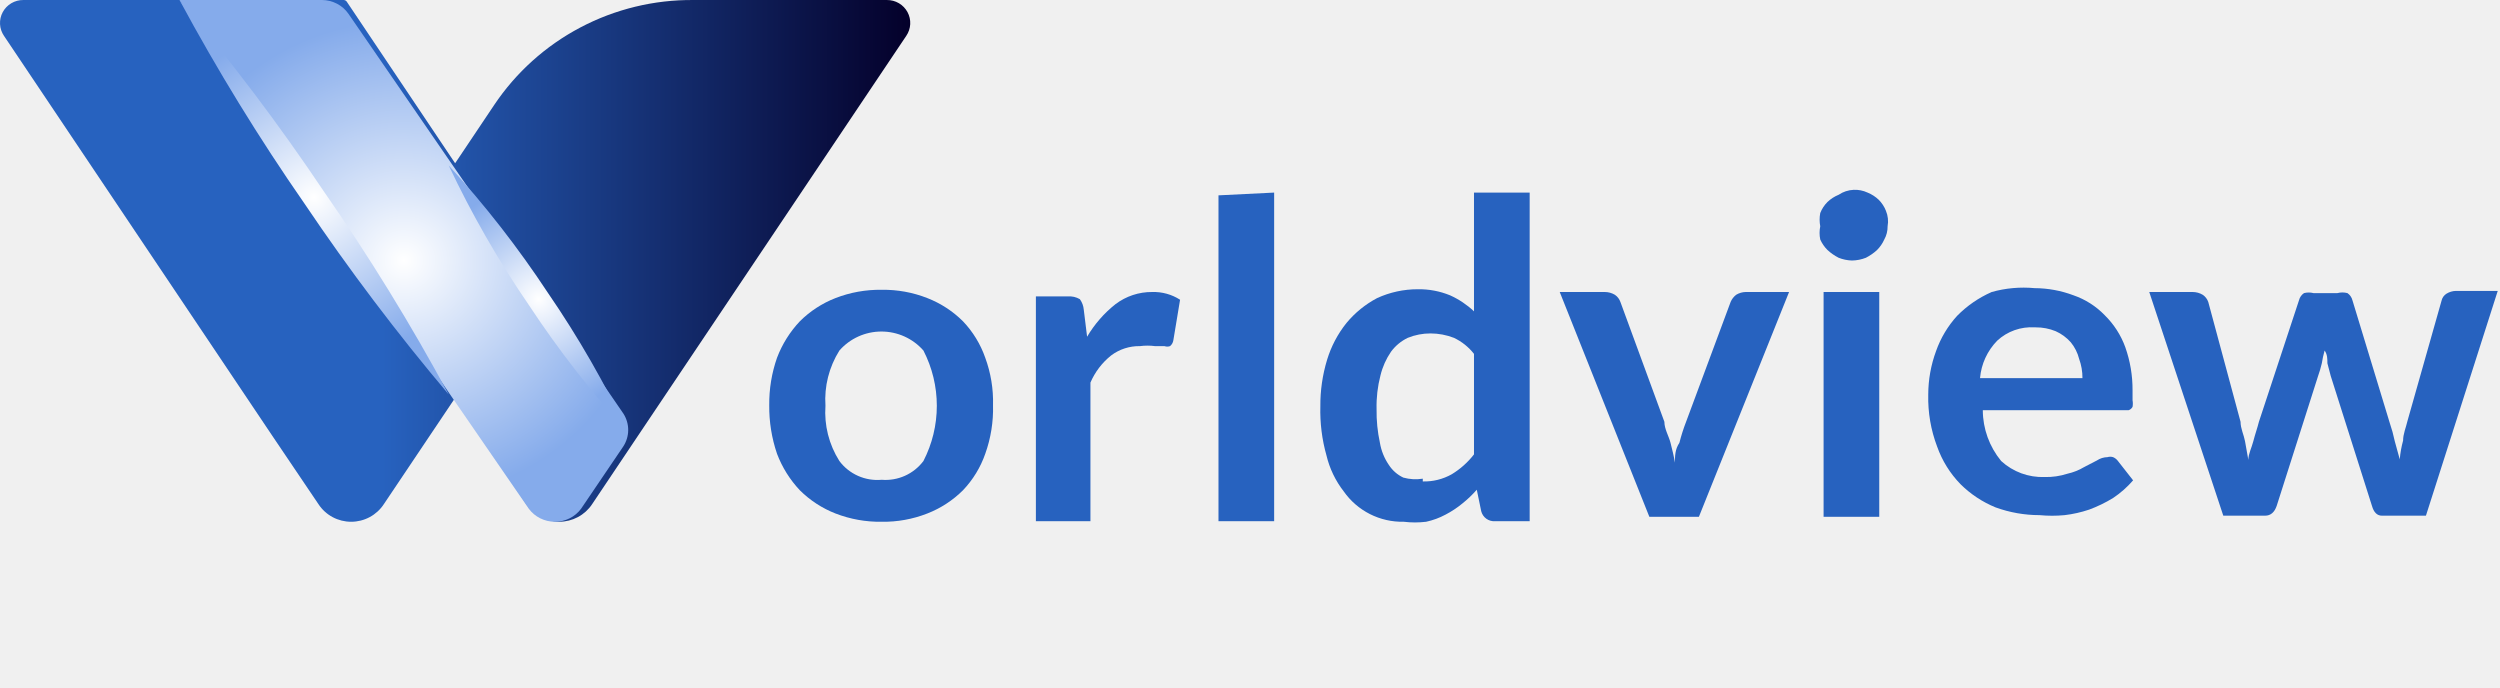
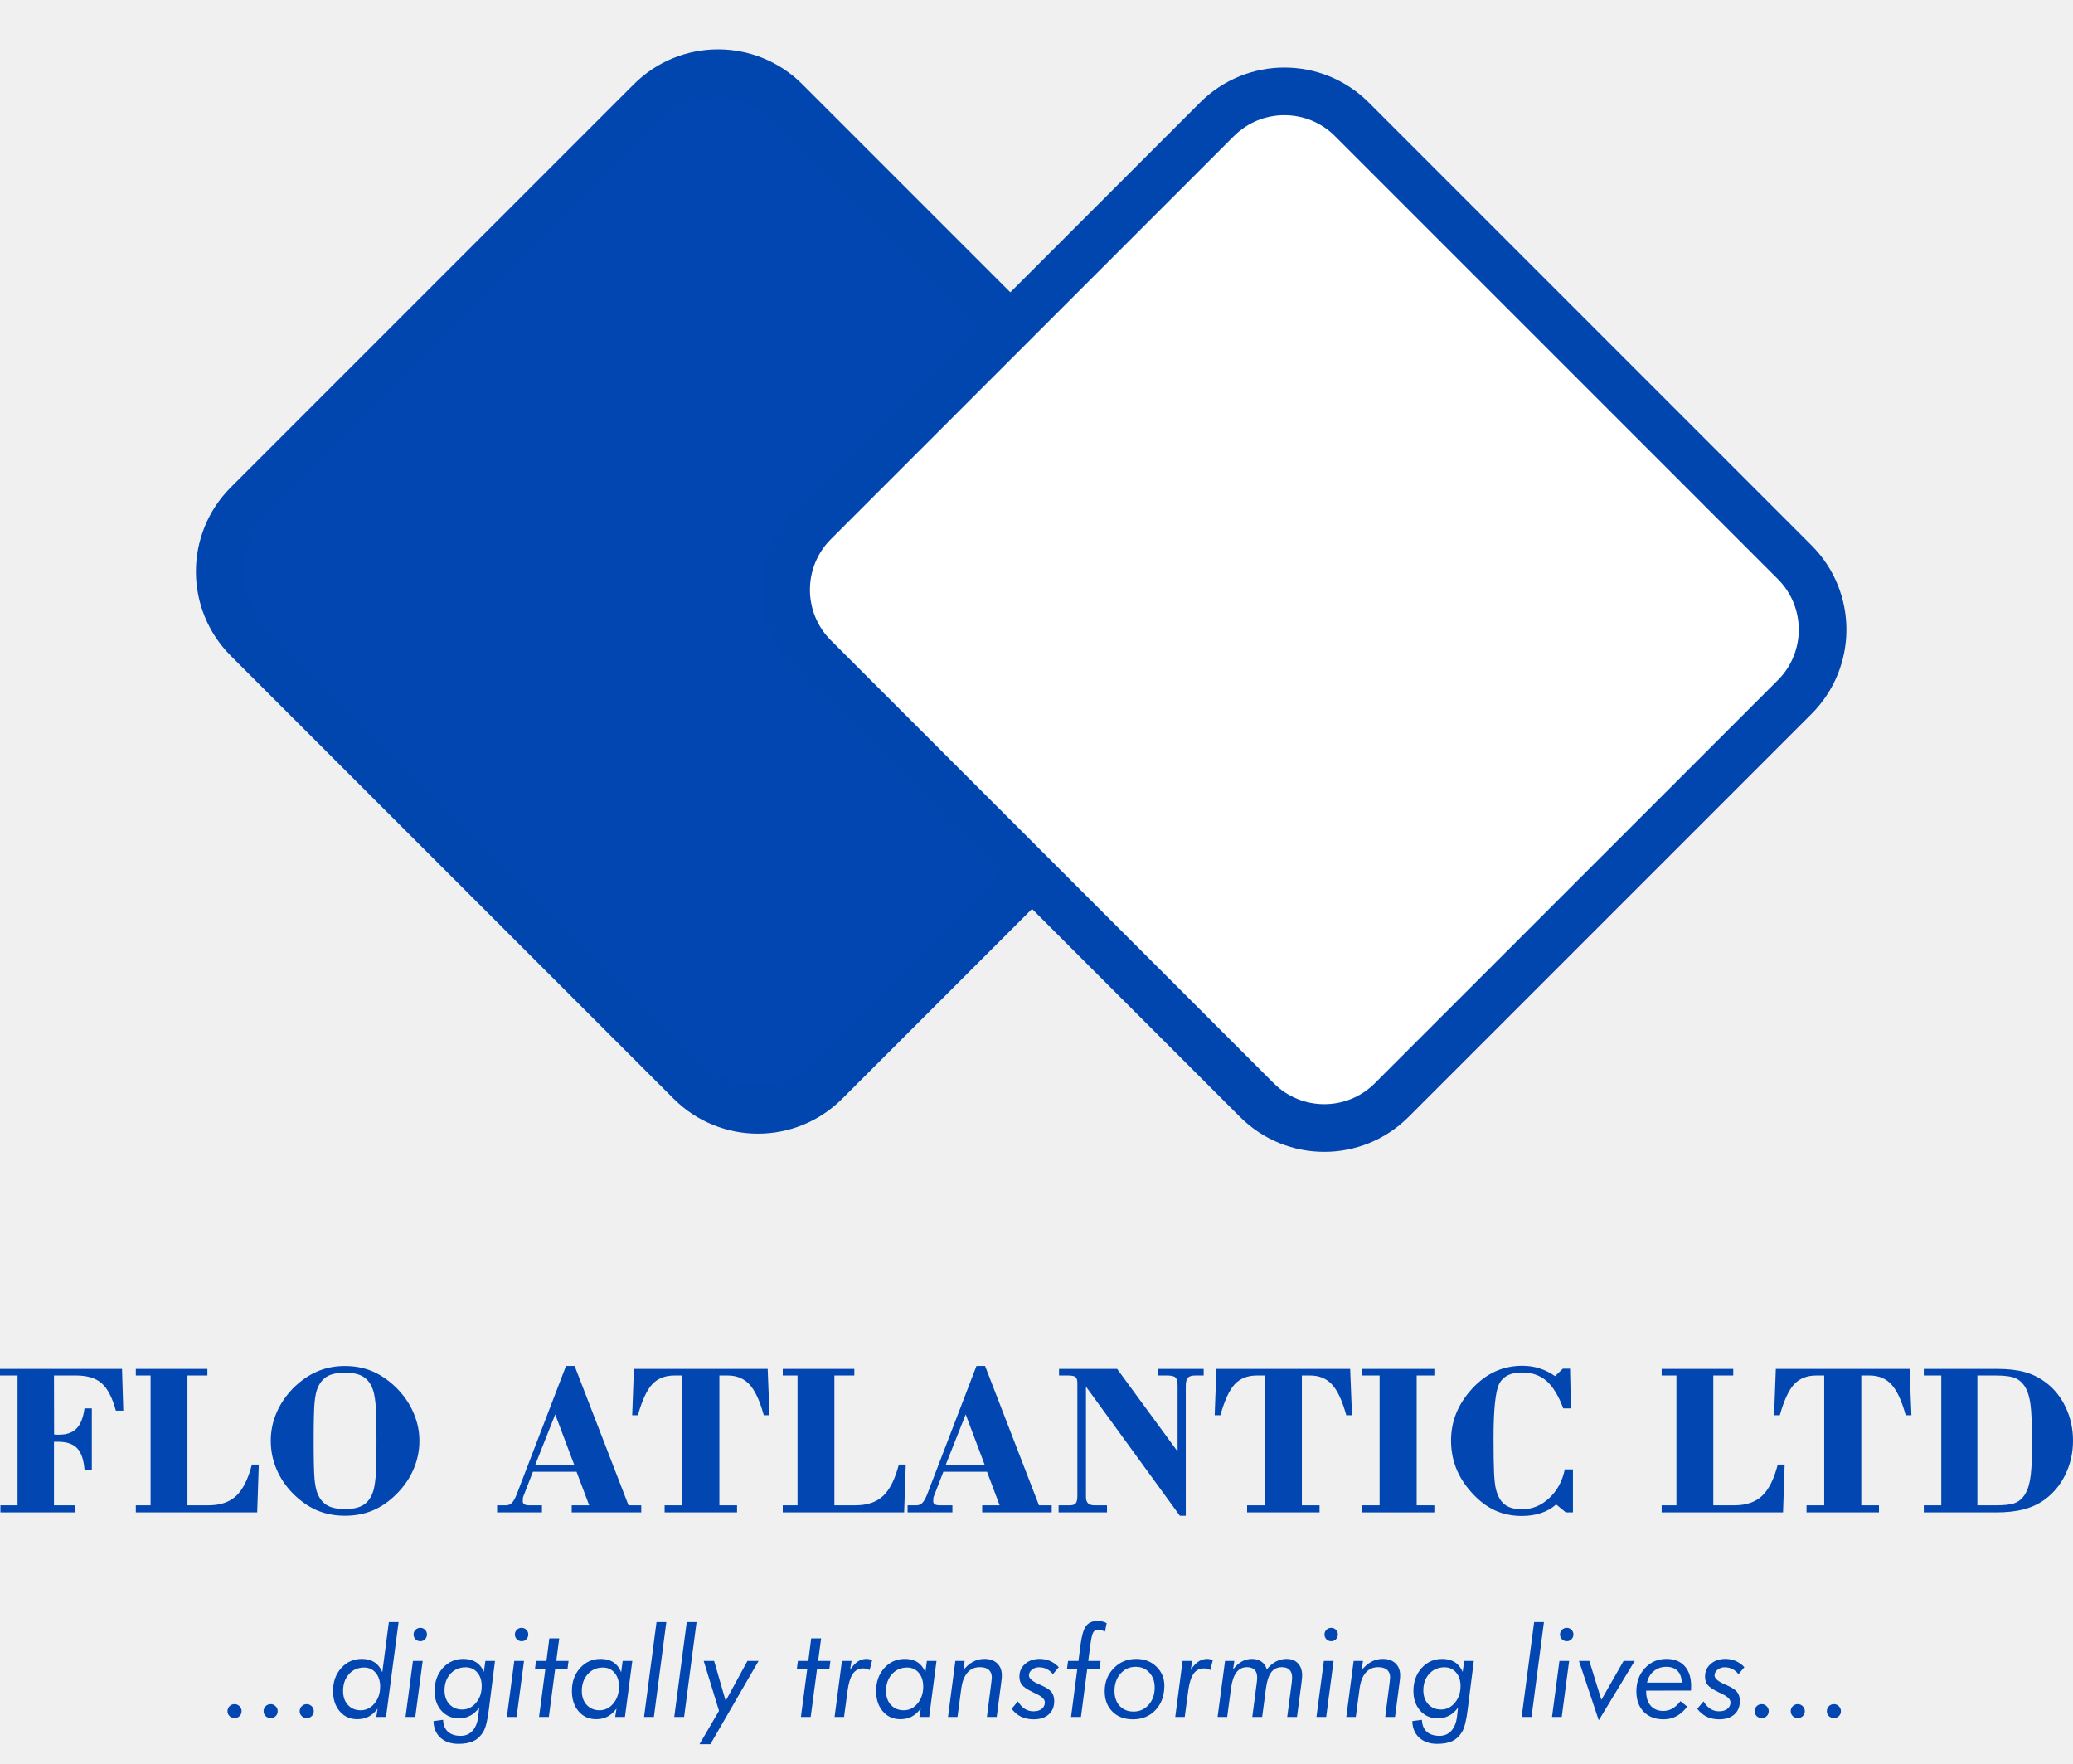
- <svg xmlns="http://www.w3.org/2000/svg" width="211" height="58" viewBox="0 0 211 58" fill="none">
-   <g clip-path="url(#clip0_642_1692)">
-     <path d="M74.415 24.458C75.733 24.439 77.042 24.676 78.267 25.158C79.395 25.598 80.419 26.264 81.274 27.116C82.114 27.997 82.755 29.046 83.154 30.192C83.626 31.475 83.849 32.836 83.811 34.201C83.849 35.597 83.626 36.988 83.154 38.303C82.755 39.45 82.114 40.498 81.274 41.38C80.419 42.231 79.395 42.898 78.267 43.338C77.042 43.819 75.733 44.057 74.415 44.037C73.081 44.057 71.757 43.819 70.515 43.338C69.387 42.898 68.364 42.231 67.508 41.38C66.669 40.489 66.015 39.444 65.582 38.303C65.132 36.982 64.909 35.595 64.924 34.201C64.909 32.837 65.131 31.481 65.582 30.192C66.015 29.051 66.669 28.006 67.508 27.116C68.364 26.264 69.387 25.598 70.515 25.158C71.757 24.676 73.081 24.439 74.415 24.458ZM74.415 40.494C75.089 40.548 75.766 40.431 76.383 40.153C76.999 39.876 77.534 39.448 77.938 38.909C78.681 37.466 79.068 35.868 79.068 34.248C79.068 32.627 78.681 31.03 77.938 29.586C77.497 29.082 76.952 28.678 76.34 28.401C75.728 28.125 75.064 27.981 74.391 27.981C73.719 27.981 73.054 28.125 72.442 28.401C71.83 28.678 71.285 29.082 70.844 29.586C69.97 30.98 69.559 32.61 69.669 34.248C69.552 35.886 69.964 37.518 70.844 38.909C71.252 39.455 71.795 39.888 72.42 40.165C73.046 40.443 73.732 40.556 74.415 40.494Z" fill="#2762BF" />
-     <path d="M87.429 43.991V25.018H90.107C90.468 24.987 90.829 25.069 91.141 25.251C91.329 25.512 91.443 25.818 91.47 26.137L91.751 28.421C92.373 27.366 93.185 26.433 94.148 25.671C95.037 24.996 96.129 24.635 97.249 24.645C98.08 24.62 98.9 24.848 99.598 25.298L99.034 28.701C99.009 28.901 98.908 29.084 98.752 29.213C98.6 29.267 98.434 29.267 98.282 29.213H97.484C97.063 29.157 96.636 29.157 96.215 29.213C95.334 29.196 94.472 29.476 93.772 30.006C93.013 30.615 92.416 31.399 92.033 32.29V43.991H87.429Z" fill="#2762BF" />
-     <path d="M107.538 16.254V43.99H102.84V16.487L107.538 16.254Z" fill="#2762BF" />
-     <path d="M126.191 43.99C125.927 44.01 125.664 43.936 125.45 43.783C125.235 43.629 125.081 43.406 125.016 43.151L124.64 41.333C124.269 41.758 123.86 42.148 123.419 42.499C122.983 42.857 122.51 43.17 122.009 43.431C121.492 43.709 120.939 43.913 120.365 44.037C119.741 44.114 119.109 44.114 118.485 44.037C117.492 44.059 116.508 43.836 115.623 43.389C114.738 42.941 113.977 42.283 113.411 41.473C112.714 40.577 112.218 39.544 111.955 38.443C111.574 37.094 111.4 35.695 111.438 34.294C111.427 32.969 111.617 31.649 112.002 30.379C112.345 29.244 112.903 28.183 113.646 27.256C114.36 26.395 115.238 25.682 116.23 25.158C117.305 24.666 118.476 24.411 119.66 24.412C120.594 24.397 121.521 24.572 122.385 24.925C123.13 25.26 123.813 25.717 124.405 26.277V16.254H129.104V43.99H126.191ZM120.083 40.634C120.938 40.657 121.782 40.447 122.526 40.028C123.251 39.588 123.888 39.019 124.405 38.35V29.866C123.956 29.291 123.376 28.828 122.714 28.514C122.085 28.27 121.416 28.143 120.74 28.141C120.08 28.139 119.425 28.265 118.814 28.514C118.256 28.783 117.772 29.183 117.405 29.68C116.987 30.288 116.684 30.968 116.512 31.684C116.27 32.612 116.159 33.569 116.183 34.528C116.167 35.483 116.262 36.437 116.465 37.371C116.576 38.039 116.833 38.676 117.217 39.236C117.515 39.7 117.938 40.071 118.438 40.308C118.973 40.458 119.534 40.489 120.083 40.401V40.634Z" fill="#2762BF" />
-     <path d="M143.387 43.617H139.205L131.641 24.645H135.447C135.745 24.645 136.037 24.726 136.292 24.878C136.511 25.024 136.675 25.237 136.762 25.484L140.474 35.6C140.474 36.206 140.85 36.812 140.991 37.371C141.132 37.93 141.273 38.49 141.367 39.049C141.367 38.49 141.366 37.93 141.742 37.371C141.894 36.77 142.082 36.178 142.306 35.6L146.065 25.484C146.166 25.245 146.328 25.036 146.535 24.878C146.776 24.732 147.051 24.651 147.333 24.645H150.998L143.387 43.617Z" fill="#2762BF" />
-     <path d="M159.314 19.098C159.32 19.488 159.223 19.874 159.032 20.216C158.884 20.546 158.678 20.846 158.422 21.102C158.14 21.361 157.824 21.58 157.482 21.755C157.108 21.903 156.71 21.982 156.307 21.988C155.92 21.977 155.539 21.898 155.18 21.755C154.838 21.58 154.522 21.361 154.24 21.102C153.984 20.846 153.777 20.546 153.629 20.216C153.553 19.847 153.553 19.467 153.629 19.098C153.558 18.728 153.558 18.348 153.629 17.979C153.766 17.629 153.974 17.312 154.24 17.046C154.512 16.787 154.831 16.581 155.18 16.44C155.555 16.186 155.994 16.041 156.448 16.021C156.853 16.003 157.256 16.083 157.623 16.254C157.972 16.395 158.291 16.6 158.563 16.86C158.829 17.125 159.037 17.443 159.173 17.792C159.345 18.205 159.394 18.658 159.314 19.098ZM158.609 24.645V43.617H153.911V24.645H158.609Z" fill="#2762BF" />
-     <path d="M171.718 24.319C172.842 24.324 173.956 24.529 175.007 24.925C176.006 25.27 176.907 25.845 177.638 26.603C178.413 27.365 179.007 28.288 179.376 29.307C179.788 30.475 179.995 31.705 179.987 32.943C179.987 33.269 179.987 33.549 179.987 33.782C180.021 33.967 180.021 34.156 179.987 34.341C179.916 34.471 179.799 34.571 179.658 34.621H179.141H167.349C167.353 36.185 167.901 37.699 168.899 38.91C169.892 39.823 171.21 40.309 172.564 40.261C173.217 40.278 173.869 40.183 174.49 39.982C174.987 39.872 175.464 39.683 175.9 39.422L176.98 38.863C177.244 38.686 177.554 38.589 177.873 38.583C178.026 38.536 178.19 38.536 178.343 38.583C178.489 38.645 178.618 38.741 178.719 38.863L180.034 40.541C179.54 41.111 178.971 41.613 178.343 42.033C177.703 42.424 177.027 42.752 176.323 43.012C175.652 43.238 174.959 43.395 174.255 43.478C173.552 43.545 172.844 43.545 172.141 43.478C170.875 43.478 169.618 43.257 168.429 42.825C167.322 42.373 166.316 41.708 165.469 40.867C164.589 39.964 163.916 38.883 163.496 37.697C162.964 36.298 162.709 34.811 162.744 33.316C162.744 32.059 162.967 30.813 163.402 29.633C163.791 28.53 164.398 27.516 165.187 26.65C166.021 25.804 167.01 25.124 168.1 24.645C169.276 24.315 170.502 24.205 171.718 24.319ZM171.718 27.629C171.144 27.593 170.569 27.674 170.028 27.866C169.487 28.058 168.991 28.358 168.57 28.747C167.73 29.605 167.215 30.725 167.114 31.917H175.759C175.764 31.361 175.668 30.808 175.477 30.286C175.348 29.774 175.108 29.296 174.772 28.887C174.421 28.49 173.989 28.172 173.503 27.955C172.967 27.735 172.392 27.624 171.812 27.629H171.718Z" fill="#2762BF" />
-     <path d="M181.397 24.645H185.061C185.359 24.645 185.652 24.726 185.907 24.878C186.126 25.024 186.29 25.237 186.377 25.484L189.102 35.599C189.102 36.159 189.384 36.718 189.478 37.231L189.76 38.816C189.76 38.303 190.042 37.79 190.183 37.231C190.324 36.672 190.512 36.159 190.653 35.599L194.035 25.344C194.096 25.097 194.246 24.881 194.458 24.738C194.72 24.671 194.995 24.671 195.257 24.738H197.277C197.554 24.665 197.846 24.665 198.123 24.738C198.335 24.881 198.485 25.097 198.546 25.344L201.694 35.693C201.867 36.196 202.008 36.71 202.117 37.231L202.539 38.769C202.584 38.233 202.678 37.703 202.821 37.184C202.821 36.625 203.056 36.112 203.197 35.506L206.063 25.391C206.088 25.266 206.139 25.149 206.212 25.044C206.284 24.94 206.378 24.852 206.486 24.785C206.727 24.638 207.003 24.558 207.285 24.552H210.809L204.748 43.524H201.036C200.629 43.524 200.347 43.244 200.19 42.685L196.713 31.73L196.432 30.658C196.432 30.285 196.432 29.912 196.197 29.586C196.096 29.938 196.018 30.296 195.962 30.658C195.874 31.037 195.764 31.411 195.633 31.777L192.156 42.685C191.968 43.244 191.639 43.524 191.169 43.524H187.646L181.397 24.645Z" fill="#2762BF" />
-     <path d="M41.704 8.868L38.413 13.779L29.262 0.134C29.234 0.095 29.198 0.063 29.157 0.04C29.115 0.017 29.069 0.004 29.021 0.001H1.969C1.613 -0.002 1.263 0.092 0.956 0.272C0.65 0.453 0.399 0.713 0.231 1.024C0.063 1.336 -0.016 1.687 0.003 2.04C0.021 2.393 0.137 2.735 0.337 3.027L22.974 36.769L26.881 42.556C27.18 43.011 27.588 43.385 28.069 43.643C28.551 43.902 29.089 44.037 29.637 44.037C30.184 44.037 30.722 43.902 31.203 43.643C31.685 43.385 32.093 43.011 32.392 42.556L38.413 33.583L44.433 42.556C44.736 43.011 45.147 43.384 45.63 43.642C46.113 43.9 46.654 44.035 47.203 44.035C47.752 44.035 48.292 43.9 48.775 43.642C49.258 43.384 49.67 43.011 49.972 42.556L53.852 36.769L76.488 3.027C76.689 2.735 76.804 2.393 76.823 2.04C76.842 1.687 76.763 1.336 76.594 1.024C76.426 0.713 76.176 0.453 75.869 0.272C75.563 0.092 75.213 -0.002 74.856 0.001H58.534C55.207 -0.028 51.925 0.768 48.986 2.316C46.047 3.865 43.544 6.116 41.704 8.868Z" fill="url(#paint0_linear_642_1692)" />
-     <path d="M52.595 37.696L49.045 42.935C48.795 43.276 48.464 43.554 48.08 43.745C47.695 43.937 47.27 44.037 46.837 44.037C46.405 44.037 45.979 43.937 45.595 43.745C45.211 43.554 44.879 43.276 44.629 42.935L37.936 33.217L31.216 23.341L15.149 0H27.179C27.618 0.004 28.05 0.11 28.437 0.311C28.824 0.512 29.155 0.801 29.401 1.153L37.963 13.596L44.71 23.393L52.622 34.919C52.887 35.338 53.025 35.821 53.02 36.312C53.016 36.803 52.868 37.282 52.595 37.696Z" fill="url(#paint1_radial_642_1692)" />
-     <path d="M15.149 0C19.507 5.156 23.57 10.542 27.32 16.135C31.162 21.659 34.685 27.389 37.872 33.296C33.52 28.145 29.457 22.767 25.701 17.188C21.858 11.654 18.336 5.916 15.149 0Z" fill="url(#paint2_radial_642_1692)" />
-     <path d="M37.872 13.963C40.944 17.326 43.744 20.923 46.247 24.721C48.82 28.468 51.085 32.413 53.02 36.519C49.949 33.155 47.148 29.558 44.645 25.761C42.073 22.013 39.808 18.068 37.872 13.963Z" fill="url(#paint3_radial_642_1692)" />
-   </g>
-   <defs>
-     <linearGradient id="paint0_linear_642_1692" x1="0.016" y1="22.035" x2="76.836" y2="22.035" gradientUnits="userSpaceOnUse">
-       <stop offset="0.42" stop-color="#2762BF" />
-       <stop offset="1" stop-color="#04002A" />
-     </linearGradient>
-     <radialGradient id="paint1_radial_642_1692" cx="0" cy="0" r="1" gradientUnits="userSpaceOnUse" gradientTransform="translate(34.0886 21.9785) scale(20.945 20.2496)">
-       <stop stop-color="white" />
-       <stop offset="1" stop-color="#85ABEB" />
-     </radialGradient>
-     <radialGradient id="paint2_radial_642_1692" cx="0" cy="0" r="1" gradientUnits="userSpaceOnUse" gradientTransform="translate(26.5102 16.6613) scale(14.492 14.1345)">
-       <stop stop-color="white" />
-       <stop offset="1" stop-color="#85ABEB" />
-     </radialGradient>
-     <radialGradient id="paint3_radial_642_1692" cx="0" cy="0" r="1" gradientUnits="userSpaceOnUse" gradientTransform="translate(45.4593 25.2407) scale(9.66157 9.56272)">
-       <stop stop-color="white" />
-       <stop offset="1" stop-color="#85ABEB" />
-     </radialGradient>
-     <clipPath id="clip0_642_1692">
-       <rect width="211" height="58" fill="white" />
-     </clipPath>
-   </defs>
+ <svg xmlns="http://www.w3.org/2000/svg" width="87" height="74" viewBox="0 0 87 74" fill="none">
+   <rect x="30.136" y="1.414" width="34.285" height="31.919" rx="4" transform="rotate(45 30.1362 1.41426)" fill="#0146B1" stroke="#0146AE" stroke-width="2" />
+   <rect x="53.905" y="2.177" width="34.285" height="31.919" rx="4" transform="rotate(45 53.9053 2.1768)" fill="white" stroke="#0146AE" stroke-width="2" />
+   <path d="M0.018 63.462V63.164H0.737V57.717H0V57.441H5.121L5.175 59.192H4.863C4.715 58.649 4.518 58.267 4.27 58.047C4.023 57.827 3.664 57.717 3.194 57.717H2.266L2.271 60.191C2.292 60.195 2.318 60.198 2.348 60.201C2.381 60.201 2.425 60.201 2.479 60.201C2.802 60.201 3.047 60.113 3.216 59.938C3.385 59.763 3.495 59.483 3.547 59.097H3.854V61.666H3.547C3.513 61.25 3.411 60.952 3.239 60.771C3.067 60.59 2.802 60.499 2.443 60.499H2.266V63.164H3.148V63.462H0.018Z" fill="#0146B1" />
+   <path d="M5.7 63.462V63.164H6.32V57.717H5.7V57.441H8.704V57.717H7.867V63.164H8.749C9.243 63.164 9.631 63.032 9.911 62.77C10.192 62.508 10.412 62.069 10.572 61.454H10.861L10.794 63.462H5.7Z" fill="#0146B1" />
+   <path d="M13.164 60.458C13.164 61.23 13.176 61.763 13.2 62.055C13.227 62.345 13.274 62.56 13.34 62.702C13.437 62.922 13.574 63.081 13.752 63.177C13.93 63.274 14.171 63.322 14.476 63.322C14.784 63.322 15.026 63.274 15.204 63.177C15.382 63.081 15.519 62.922 15.616 62.702C15.685 62.548 15.733 62.318 15.761 62.01C15.788 61.703 15.801 61.185 15.801 60.458C15.801 59.735 15.788 59.219 15.761 58.911C15.733 58.604 15.685 58.373 15.616 58.219C15.519 57.999 15.382 57.841 15.204 57.744C15.026 57.648 14.784 57.599 14.476 57.599C14.171 57.599 13.93 57.648 13.752 57.744C13.574 57.841 13.437 57.999 13.34 58.219C13.274 58.361 13.227 58.578 13.2 58.871C13.176 59.16 13.164 59.689 13.164 60.458ZM11.364 60.458C11.364 60.054 11.442 59.667 11.599 59.296C11.756 58.925 11.983 58.584 12.282 58.273C12.601 57.951 12.941 57.711 13.3 57.554C13.659 57.397 14.051 57.319 14.476 57.319C14.904 57.319 15.298 57.397 15.657 57.554C16.015 57.711 16.355 57.951 16.674 58.273C16.976 58.584 17.205 58.926 17.362 59.3C17.522 59.671 17.602 60.057 17.602 60.458C17.602 60.869 17.522 61.261 17.362 61.635C17.205 62.009 16.976 62.349 16.674 62.657C16.364 62.977 16.027 63.215 15.666 63.372C15.304 63.526 14.907 63.602 14.476 63.602C14.048 63.602 13.654 63.526 13.295 63.372C12.936 63.215 12.598 62.977 12.282 62.657C11.983 62.349 11.756 62.009 11.599 61.635C11.442 61.258 11.364 60.866 11.364 60.458Z" fill="#0146B1" />
+   <path d="M22.465 61.463H24.098L23.302 59.35L22.465 61.463ZM20.863 63.462V63.164H21.234C21.334 63.164 21.417 63.13 21.483 63.064C21.549 62.998 21.617 62.877 21.687 62.702L23.754 57.319H24.116L26.378 63.164H26.912V63.462H23.994V63.164H24.727L24.197 61.757H22.365L21.967 62.784C21.958 62.802 21.951 62.83 21.945 62.87C21.942 62.906 21.94 62.95 21.94 63.001C21.94 63.052 21.963 63.093 22.008 63.123C22.056 63.15 22.122 63.164 22.207 63.164H22.745V63.462H20.863Z" fill="#0146B1" />
+   <path d="M27.893 63.462V63.164H28.635V57.717H28.309C27.914 57.717 27.602 57.839 27.373 58.084C27.147 58.328 26.946 58.762 26.771 59.386H26.532L26.604 57.441H32.218L32.295 59.386H32.055C31.889 58.78 31.69 58.35 31.458 58.097C31.226 57.844 30.918 57.717 30.535 57.717H30.191V63.164H30.933V63.462H27.893Z" fill="#0146B1" />
+   <path d="M32.851 63.462V63.164H33.471V57.717H32.851V57.441H35.855V57.717H35.018V63.164H35.9C36.395 63.164 36.782 63.032 37.063 62.77C37.343 62.508 37.563 62.069 37.723 61.454H38.013L37.945 63.462H32.851Z" fill="#0146B1" />
+   <path d="M39.691 61.463H41.324L40.528 59.35L39.691 61.463ZM38.09 63.462V63.164H38.461C38.56 63.164 38.643 63.13 38.709 63.064C38.776 62.998 38.844 62.877 38.913 62.702L40.98 57.319H41.342L43.604 63.164H44.138V63.462H41.22V63.164H41.953L41.424 61.757H39.592L39.193 62.784C39.184 62.802 39.177 62.83 39.171 62.87C39.168 62.906 39.166 62.95 39.166 63.001C39.166 63.052 39.189 63.093 39.234 63.123C39.282 63.15 39.349 63.164 39.433 63.164H39.971V63.462H38.09Z" fill="#0146B1" />
+   <path d="M44.427 63.462V63.164H44.893C45.014 63.164 45.097 63.138 45.142 63.087C45.19 63.032 45.215 62.928 45.215 62.775V58.034C45.215 57.904 45.189 57.82 45.138 57.78C45.086 57.738 44.979 57.717 44.816 57.717H44.446V57.441H46.884L49.422 60.906V58.165C49.422 57.981 49.393 57.86 49.336 57.803C49.281 57.746 49.162 57.717 48.978 57.717H48.589V57.441H50.516V57.717H50.163C50.013 57.717 49.909 57.749 49.851 57.812C49.794 57.872 49.765 57.99 49.765 58.165V63.602H49.517L45.576 58.183V62.833C45.576 62.939 45.605 63.02 45.662 63.078C45.723 63.135 45.809 63.164 45.92 63.164H46.459V63.462H44.427Z" fill="#0146B1" />
+   <path d="M52.339 63.462V63.164H53.081V57.717H52.755C52.36 57.717 52.048 57.839 51.819 58.084C51.593 58.328 51.392 58.762 51.217 59.386H50.978L51.05 57.441H56.664L56.741 59.386H56.501C56.335 58.78 56.136 58.35 55.904 58.097C55.672 57.844 55.364 57.717 54.981 57.717H54.637V63.164H55.379V63.462H52.339Z" fill="#0146B1" />
+   <path d="M57.157 63.462V63.164H57.899V57.717H57.157V57.441H60.197V57.717H59.455V63.164H60.197V63.462H57.157Z" fill="#0146B1" />
+   <path d="M66.014 61.657V63.462H65.716L65.309 63.127C65.131 63.287 64.92 63.408 64.675 63.489C64.434 63.571 64.164 63.611 63.866 63.611C63.453 63.611 63.074 63.532 62.73 63.372C62.386 63.212 62.067 62.968 61.771 62.639C61.479 62.319 61.26 61.978 61.115 61.617C60.971 61.252 60.898 60.863 60.898 60.449C60.898 60.042 60.971 59.659 61.115 59.3C61.263 58.938 61.485 58.596 61.78 58.273C62.076 57.951 62.399 57.709 62.748 57.55C63.098 57.39 63.48 57.31 63.893 57.31C64.146 57.31 64.386 57.346 64.612 57.419C64.838 57.491 65.055 57.599 65.264 57.744L65.589 57.432H65.892L65.929 59.097H65.607C65.408 58.563 65.173 58.178 64.902 57.943C64.63 57.708 64.288 57.59 63.875 57.59C63.41 57.59 63.095 57.743 62.929 58.047C62.764 58.352 62.681 59.116 62.681 60.341C62.681 60.986 62.688 61.469 62.703 61.788C62.718 62.108 62.744 62.339 62.78 62.48C62.855 62.782 62.979 62.999 63.151 63.132C63.323 63.265 63.564 63.331 63.875 63.331C64.3 63.331 64.68 63.176 65.015 62.865C65.353 62.551 65.571 62.149 65.671 61.657H66.014Z" fill="#0146B1" />
+   <path d="M69.737 63.462V63.164H70.357V57.717H69.737V57.441H72.741V57.717H71.904V63.164H72.787C73.281 63.164 73.669 63.032 73.949 62.77C74.23 62.508 74.45 62.069 74.61 61.454H74.899L74.831 63.462H69.737Z" fill="#0146B1" />
+   <path d="M75.817 63.462V63.164H76.559V57.717H76.234C75.838 57.717 75.526 57.839 75.297 58.084C75.071 58.328 74.87 58.762 74.695 59.386H74.456L74.528 57.441H80.142L80.219 59.386H79.979C79.813 58.78 79.614 58.35 79.382 58.097C79.15 57.844 78.842 57.717 78.459 57.717H78.115V63.164H78.857V63.462H75.817Z" fill="#0146B1" />
+   <path d="M80.739 63.164H81.472V57.717H80.739V57.441H83.824C84.265 57.441 84.642 57.483 84.955 57.568C85.269 57.652 85.555 57.789 85.815 57.979C86.186 58.245 86.475 58.596 86.683 59.033C86.894 59.471 87 59.943 87 60.449C87 60.959 86.893 61.434 86.679 61.874C86.465 62.315 86.168 62.67 85.788 62.942C85.537 63.12 85.249 63.251 84.924 63.336C84.598 63.42 84.219 63.462 83.788 63.462H80.739V63.164ZM82.987 63.164H83.757C84.103 63.164 84.355 63.138 84.512 63.087C84.669 63.035 84.8 62.945 84.906 62.815C85.041 62.649 85.136 62.42 85.191 62.128C85.248 61.835 85.276 61.393 85.276 60.802V60.377C85.276 59.714 85.257 59.239 85.218 58.952C85.181 58.666 85.118 58.436 85.028 58.264C84.919 58.062 84.777 57.921 84.602 57.839C84.43 57.758 84.149 57.717 83.757 57.717H82.987V63.164Z" fill="#0146B1" />
+   <path d="M9.548 71.803C9.548 71.721 9.577 71.652 9.633 71.595C9.691 71.537 9.761 71.508 9.844 71.508C9.926 71.508 9.995 71.537 10.052 71.595C10.11 71.652 10.139 71.721 10.139 71.803C10.139 71.885 10.111 71.954 10.054 72.009C9.998 72.064 9.928 72.091 9.844 72.091C9.76 72.091 9.69 72.064 9.633 72.009C9.577 71.954 9.548 71.885 9.548 71.803Z" fill="#0146B1" />
+   <path d="M11.063 71.803C11.063 71.721 11.092 71.652 11.148 71.595C11.206 71.537 11.276 71.508 11.359 71.508C11.441 71.508 11.51 71.537 11.567 71.595C11.625 71.652 11.654 71.721 11.654 71.803C11.654 71.885 11.626 71.954 11.569 72.009C11.513 72.064 11.443 72.091 11.359 72.091C11.275 72.091 11.204 72.064 11.148 72.009C11.092 71.954 11.063 71.885 11.063 71.803Z" fill="#0146B1" />
+   <path d="M12.578 71.803C12.578 71.721 12.607 71.652 12.663 71.595C12.721 71.537 12.791 71.508 12.874 71.508C12.956 71.508 13.025 71.537 13.082 71.595C13.14 71.652 13.169 71.721 13.169 71.803C13.169 71.885 13.141 71.954 13.084 72.009C13.028 72.064 12.957 72.091 12.874 72.091C12.79 72.091 12.72 72.064 12.663 72.009C12.607 71.954 12.578 71.885 12.578 71.803Z" fill="#0146B1" />
+   <path d="M15.136 71.765C15.363 71.765 15.557 71.67 15.716 71.48C15.875 71.29 15.955 71.053 15.955 70.771C15.955 70.533 15.892 70.341 15.767 70.193C15.644 70.046 15.482 69.972 15.282 69.972C15.022 69.972 14.81 70.065 14.645 70.25C14.481 70.433 14.399 70.668 14.399 70.956C14.399 71.197 14.466 71.392 14.602 71.541C14.739 71.69 14.917 71.765 15.136 71.765ZM16.32 68.065H16.728L16.201 72.045H15.793L15.85 71.693C15.737 71.845 15.61 71.958 15.47 72.032C15.331 72.104 15.172 72.14 14.992 72.14C14.692 72.14 14.448 72.03 14.26 71.811C14.072 71.592 13.978 71.307 13.978 70.956C13.978 70.567 14.092 70.246 14.322 69.993C14.551 69.738 14.84 69.61 15.187 69.61C15.396 69.61 15.571 69.657 15.713 69.749C15.856 69.841 15.966 69.981 16.045 70.168L16.32 68.065Z" fill="#0146B1" />
+   <path d="M17.357 68.583C17.357 68.508 17.384 68.443 17.439 68.388C17.495 68.333 17.562 68.306 17.639 68.306C17.718 68.306 17.784 68.333 17.837 68.388C17.892 68.441 17.919 68.506 17.919 68.583C17.919 68.664 17.892 68.731 17.837 68.786C17.784 68.841 17.718 68.868 17.639 68.868C17.562 68.868 17.495 68.841 17.439 68.786C17.384 68.73 17.357 68.662 17.357 68.583ZM17.02 72.045L17.331 69.695H17.739L17.429 72.045H17.02Z" fill="#0146B1" />
+   <path d="M19.398 71.734C19.626 71.734 19.819 71.64 19.979 71.451C20.138 71.263 20.217 71.029 20.217 70.751C20.217 70.514 20.155 70.324 20.03 70.18C19.907 70.035 19.745 69.962 19.545 69.962C19.284 69.962 19.071 70.053 18.905 70.234C18.739 70.416 18.656 70.648 18.656 70.93C18.656 71.168 18.725 71.362 18.862 71.511C19 71.659 19.179 71.734 19.398 71.734ZM20.371 69.695H20.774L20.538 71.562C20.533 71.6 20.526 71.653 20.518 71.724C20.461 72.189 20.383 72.505 20.282 72.671C20.175 72.847 20.04 72.975 19.876 73.054C19.713 73.134 19.501 73.174 19.239 73.174C18.926 73.174 18.674 73.088 18.484 72.915C18.296 72.742 18.199 72.51 18.194 72.219L18.597 72.165C18.604 72.381 18.671 72.547 18.797 72.663C18.926 72.78 19.105 72.838 19.334 72.838C19.541 72.838 19.708 72.766 19.835 72.622C19.963 72.48 20.042 72.278 20.071 72.014L20.112 71.654C19.999 71.807 19.872 71.92 19.732 71.993C19.593 72.067 19.435 72.104 19.257 72.104C18.961 72.104 18.717 71.997 18.525 71.783C18.335 71.567 18.24 71.291 18.24 70.956C18.24 70.569 18.355 70.248 18.584 69.993C18.815 69.738 19.104 69.61 19.45 69.61C19.658 69.61 19.835 69.657 19.979 69.749C20.122 69.84 20.232 69.976 20.307 70.157L20.371 69.695Z" fill="#0146B1" />
+   <path d="M21.609 68.583C21.609 68.508 21.636 68.443 21.691 68.388C21.748 68.333 21.814 68.306 21.892 68.306C21.97 68.306 22.036 68.333 22.089 68.388C22.144 68.441 22.171 68.506 22.171 68.583C22.171 68.664 22.144 68.731 22.089 68.786C22.036 68.841 21.97 68.868 21.892 68.868C21.814 68.868 21.748 68.841 21.691 68.786C21.636 68.73 21.609 68.662 21.609 68.583ZM21.273 72.045L21.583 69.695H21.992L21.681 72.045H21.273Z" fill="#0146B1" />
+   <path d="M22.623 72.045L22.888 70.037H22.451L22.497 69.695H22.934L23.055 68.748H23.471L23.345 69.695H23.861L23.817 70.037H23.299L23.034 72.045H22.623Z" fill="#0146B1" />
+   <path d="M25.16 71.765C25.39 71.765 25.583 71.67 25.741 71.48C25.9 71.29 25.979 71.053 25.979 70.771C25.979 70.533 25.917 70.341 25.792 70.193C25.669 70.046 25.507 69.972 25.307 69.972C25.046 69.972 24.833 70.065 24.667 70.25C24.501 70.435 24.418 70.67 24.418 70.956C24.418 71.197 24.487 71.392 24.624 71.541C24.762 71.69 24.941 71.765 25.16 71.765ZM26.133 69.695H26.537L26.228 72.045H25.818L25.874 71.693C25.761 71.845 25.634 71.958 25.494 72.032C25.355 72.104 25.197 72.14 25.019 72.14C24.718 72.14 24.473 72.03 24.285 71.811C24.096 71.592 24.002 71.307 24.002 70.956C24.002 70.567 24.117 70.246 24.346 69.993C24.576 69.738 24.864 69.61 25.212 69.61C25.42 69.61 25.596 69.657 25.738 69.749C25.88 69.841 25.991 69.981 26.069 70.168L26.133 69.695Z" fill="#0146B1" />
+   <path d="M27.443 72.045H27.03L27.553 68.065H27.964L27.443 72.045Z" fill="#0146B1" />
+   <path d="M28.711 72.045H28.298L28.822 68.065H29.233L28.711 72.045Z" fill="#0146B1" />
+   <path d="M29.356 73.19L30.175 71.788L29.533 69.695H29.97L30.455 71.372L31.369 69.695H31.836L29.813 73.19H29.356Z" fill="#0146B1" />
+   <path d="M33.613 72.045L33.878 70.037H33.441L33.487 69.695H33.924L34.045 68.748H34.461L34.335 69.695H34.851L34.807 70.037H34.289L34.024 72.045H33.613Z" fill="#0146B1" />
+   <path d="M36.497 70.078C36.452 70.055 36.407 70.038 36.361 70.026C36.315 70.014 36.268 70.008 36.222 70.008C36.042 70.008 35.899 70.084 35.793 70.234C35.689 70.385 35.615 70.619 35.572 70.935L35.423 72.045H35.026L35.334 69.695H35.739L35.675 70.067C35.783 69.908 35.892 69.793 36.001 69.721C36.112 69.647 36.234 69.61 36.366 69.61C36.404 69.61 36.442 69.615 36.481 69.623C36.523 69.632 36.563 69.645 36.602 69.662L36.497 70.078Z" fill="#0146B1" />
+   <path d="M37.927 71.765C38.157 71.765 38.35 71.67 38.507 71.48C38.667 71.29 38.746 71.053 38.746 70.771C38.746 70.533 38.684 70.341 38.559 70.193C38.435 70.046 38.274 69.972 38.073 69.972C37.813 69.972 37.6 70.065 37.434 70.25C37.268 70.435 37.185 70.67 37.185 70.956C37.185 71.197 37.254 71.392 37.39 71.541C37.529 71.69 37.708 71.765 37.927 71.765ZM38.9 69.695H39.303L38.995 72.045H38.584L38.641 71.693C38.528 71.845 38.401 71.958 38.261 72.032C38.122 72.104 37.964 72.14 37.786 72.14C37.485 72.14 37.24 72.03 37.051 71.811C36.863 71.592 36.769 71.307 36.769 70.956C36.769 70.567 36.884 70.246 37.113 69.993C37.343 69.738 37.631 69.61 37.978 69.61C38.187 69.61 38.363 69.657 38.505 69.749C38.647 69.841 38.757 69.981 38.836 70.168L38.9 69.695Z" fill="#0146B1" />
+   <path d="M39.786 72.045L40.094 69.695H40.484L40.431 70.078C40.562 69.919 40.7 69.801 40.844 69.726C40.988 69.649 41.145 69.61 41.316 69.61C41.541 69.61 41.718 69.672 41.848 69.795C41.98 69.919 42.046 70.086 42.046 70.299C42.046 70.336 42.044 70.377 42.041 70.422C42.037 70.466 42.032 70.513 42.025 70.561L41.83 72.045H41.419L41.604 70.604C41.606 70.592 41.608 70.576 41.609 70.555C41.62 70.472 41.625 70.416 41.625 70.388C41.625 70.248 41.582 70.141 41.496 70.067C41.411 69.994 41.286 69.957 41.121 69.957C40.906 69.957 40.732 70.034 40.6 70.188C40.468 70.341 40.383 70.563 40.343 70.856L40.184 72.045H39.786Z" fill="#0146B1" />
+   <path d="M42.457 71.703L42.718 71.392C42.804 71.531 42.901 71.635 43.009 71.706C43.118 71.774 43.239 71.808 43.371 71.808C43.518 71.808 43.634 71.775 43.72 71.708C43.807 71.64 43.851 71.548 43.851 71.433C43.851 71.305 43.729 71.185 43.486 71.074C43.425 71.045 43.376 71.021 43.34 71.002C43.116 70.894 42.967 70.794 42.893 70.702C42.819 70.609 42.783 70.493 42.783 70.353C42.783 70.137 42.862 69.96 43.022 69.821C43.181 69.681 43.385 69.61 43.635 69.61C43.793 69.61 43.938 69.639 44.072 69.698C44.205 69.756 44.326 69.842 44.434 69.957L44.187 70.252C44.115 70.156 44.031 70.085 43.933 70.037C43.836 69.987 43.727 69.962 43.607 69.962C43.489 69.962 43.389 69.996 43.306 70.065C43.224 70.132 43.183 70.211 43.183 70.304C43.183 70.43 43.329 70.556 43.62 70.681L43.661 70.699C43.892 70.798 44.047 70.897 44.126 70.994C44.204 71.092 44.244 71.219 44.244 71.377C44.244 71.615 44.167 71.802 44.013 71.939C43.859 72.076 43.648 72.145 43.381 72.145C43.182 72.145 43.008 72.109 42.857 72.037C42.706 71.965 42.573 71.854 42.457 71.703Z" fill="#0146B1" />
+   <path d="M44.95 72.045L45.212 70.037H44.78L44.824 69.695H45.261L45.35 69.004C45.4 68.624 45.477 68.365 45.581 68.226C45.688 68.086 45.85 68.016 46.069 68.016C46.136 68.016 46.2 68.024 46.259 68.039C46.321 68.053 46.383 68.075 46.444 68.106L46.375 68.463C46.301 68.43 46.245 68.409 46.206 68.398C46.166 68.386 46.131 68.38 46.1 68.38C46.004 68.38 45.933 68.416 45.887 68.488C45.841 68.56 45.801 68.719 45.769 68.963L45.671 69.695H46.19L46.144 70.037H45.628L45.366 72.045H44.95Z" fill="#0146B1" />
+   <path d="M47.666 69.942C47.408 69.942 47.194 70.037 47.025 70.229C46.857 70.419 46.773 70.662 46.773 70.956C46.773 71.214 46.846 71.423 46.991 71.582C47.138 71.74 47.332 71.819 47.572 71.819C47.828 71.819 48.041 71.724 48.208 71.534C48.376 71.344 48.46 71.102 48.46 70.81C48.46 70.556 48.386 70.348 48.237 70.186C48.089 70.023 47.899 69.942 47.666 69.942ZM46.362 70.966C46.362 70.581 46.489 70.259 46.742 70.001C46.995 69.74 47.31 69.61 47.687 69.61C48.028 69.61 48.309 69.718 48.532 69.934C48.754 70.148 48.866 70.415 48.866 70.735C48.866 71.153 48.742 71.493 48.496 71.754C48.251 72.015 47.934 72.145 47.546 72.145C47.188 72.145 46.901 72.037 46.686 71.821C46.47 71.606 46.362 71.32 46.362 70.966Z" fill="#0146B1" />
+   <path d="M50.794 70.078C50.749 70.055 50.704 70.038 50.658 70.026C50.612 70.014 50.566 70.008 50.519 70.008C50.34 70.008 50.197 70.084 50.09 70.234C49.986 70.385 49.913 70.619 49.87 70.935L49.721 72.045H49.323L49.631 69.695H50.037L49.972 70.067C50.08 69.908 50.189 69.793 50.298 69.721C50.41 69.647 50.531 69.61 50.663 69.61C50.701 69.61 50.739 69.615 50.779 69.623C50.82 69.632 50.86 69.645 50.899 69.662L50.794 70.078Z" fill="#0146B1" />
+   <path d="M52.556 72.045L52.745 70.602C52.751 70.566 52.754 70.53 52.756 70.494C52.759 70.458 52.761 70.423 52.761 70.388C52.761 70.246 52.724 70.139 52.651 70.067C52.579 69.994 52.472 69.957 52.33 69.957C52.145 69.957 51.997 70.032 51.885 70.183C51.776 70.332 51.701 70.556 51.662 70.856L51.503 72.045H51.1L51.413 69.695H51.803L51.749 70.057C51.861 69.907 51.982 69.794 52.114 69.721C52.246 69.647 52.389 69.61 52.545 69.61C52.703 69.61 52.836 69.65 52.946 69.728C53.055 69.806 53.128 69.913 53.164 70.052C53.282 69.905 53.411 69.794 53.549 69.721C53.69 69.647 53.839 69.61 53.996 69.61C54.196 69.61 54.355 69.672 54.471 69.795C54.589 69.919 54.648 70.086 54.648 70.299C54.648 70.348 54.642 70.427 54.63 70.535C54.629 70.547 54.628 70.555 54.628 70.561L54.432 72.045H54.022L54.212 70.604C54.217 70.568 54.22 70.532 54.222 70.496C54.225 70.46 54.227 70.424 54.227 70.388C54.227 70.246 54.19 70.139 54.117 70.067C54.045 69.994 53.938 69.957 53.796 69.957C53.606 69.957 53.457 70.029 53.349 70.173C53.243 70.317 53.169 70.544 53.128 70.856L52.971 72.045H52.556Z" fill="#0146B1" />
+   <path d="M55.586 68.583C55.586 68.508 55.613 68.443 55.668 68.388C55.724 68.333 55.791 68.306 55.868 68.306C55.947 68.306 56.013 68.333 56.066 68.388C56.12 68.441 56.148 68.506 56.148 68.583C56.148 68.664 56.12 68.731 56.066 68.786C56.013 68.841 55.947 68.868 55.868 68.868C55.791 68.868 55.724 68.841 55.668 68.786C55.613 68.73 55.586 68.662 55.586 68.583ZM55.249 72.045L55.56 69.695H55.968L55.657 72.045H55.249Z" fill="#0146B1" />
+   <path d="M56.502 72.045L56.81 69.695H57.201L57.147 70.078C57.279 69.919 57.416 69.801 57.56 69.726C57.704 69.649 57.861 69.61 58.032 69.61C58.257 69.61 58.434 69.672 58.564 69.795C58.696 69.919 58.762 70.086 58.762 70.299C58.762 70.336 58.76 70.377 58.757 70.422C58.753 70.466 58.748 70.513 58.741 70.561L58.546 72.045H58.135L58.32 70.604C58.322 70.592 58.324 70.576 58.325 70.555C58.336 70.472 58.341 70.416 58.341 70.388C58.341 70.248 58.298 70.141 58.212 70.067C58.127 69.994 58.002 69.957 57.837 69.957C57.622 69.957 57.448 70.034 57.316 70.188C57.184 70.341 57.099 70.563 57.059 70.856L56.9 72.045H56.502Z" fill="#0146B1" />
+   <path d="M60.477 71.734C60.705 71.734 60.898 71.64 61.057 71.451C61.217 71.263 61.296 71.029 61.296 70.751C61.296 70.514 61.234 70.324 61.109 70.18C60.985 70.035 60.824 69.962 60.623 69.962C60.363 69.962 60.15 70.053 59.984 70.234C59.818 70.416 59.735 70.648 59.735 70.93C59.735 71.168 59.803 71.362 59.94 71.511C60.079 71.659 60.258 71.734 60.477 71.734ZM61.45 69.695H61.853L61.617 71.562C61.612 71.6 61.605 71.653 61.597 71.724C61.54 72.189 61.461 72.505 61.36 72.671C61.254 72.847 61.119 72.975 60.955 73.054C60.792 73.134 60.58 73.174 60.318 73.174C60.005 73.174 59.753 73.088 59.563 72.915C59.375 72.742 59.278 72.51 59.273 72.219L59.676 72.165C59.683 72.381 59.749 72.547 59.876 72.663C60.005 72.78 60.183 72.838 60.413 72.838C60.62 72.838 60.787 72.766 60.913 72.622C61.042 72.48 61.121 72.278 61.15 72.014L61.191 71.654C61.078 71.807 60.951 71.92 60.811 71.993C60.672 72.067 60.514 72.104 60.336 72.104C60.04 72.104 59.796 71.997 59.604 71.783C59.414 71.567 59.319 71.291 59.319 70.956C59.319 70.569 59.434 70.248 59.663 69.993C59.894 69.738 60.183 69.61 60.528 69.61C60.737 69.61 60.913 69.657 61.057 69.749C61.201 69.84 61.311 69.976 61.386 70.157L61.45 69.695Z" fill="#0146B1" />
+   <path d="M64.275 72.045H63.861L64.385 68.065H64.796L64.275 72.045Z" fill="#0146B1" />
+   <path d="M65.471 68.583C65.471 68.508 65.499 68.443 65.553 68.388C65.61 68.333 65.677 68.306 65.754 68.306C65.832 68.306 65.898 68.333 65.951 68.388C66.006 68.441 66.034 68.506 66.034 68.583C66.034 68.664 66.006 68.731 65.951 68.786C65.898 68.841 65.832 68.868 65.754 68.868C65.677 68.868 65.61 68.841 65.553 68.786C65.499 68.73 65.471 68.662 65.471 68.583ZM65.135 72.045L65.446 69.695H65.854L65.543 72.045H65.135Z" fill="#0146B1" />
+   <path d="M66.265 69.695H66.701L67.207 71.328L68.139 69.695H68.606L67.097 72.186L66.265 69.695Z" fill="#0146B1" />
+   <path d="M70.969 70.938L69.087 70.941V70.982C69.087 71.233 69.151 71.432 69.279 71.577C69.408 71.721 69.583 71.793 69.806 71.793C69.944 71.793 70.072 71.76 70.188 71.693C70.305 71.626 70.418 71.522 70.527 71.382L70.81 71.613C70.673 71.791 70.522 71.925 70.358 72.014C70.193 72.101 70.014 72.145 69.821 72.145C69.47 72.145 69.191 72.04 68.984 71.829C68.778 71.617 68.676 71.331 68.676 70.971C68.676 70.579 68.796 70.255 69.035 69.998C69.275 69.74 69.575 69.61 69.937 69.61C70.265 69.61 70.52 69.711 70.702 69.911C70.883 70.111 70.974 70.393 70.974 70.756C70.974 70.805 70.973 70.843 70.971 70.869C70.971 70.894 70.971 70.917 70.969 70.938ZM70.579 70.604C70.575 70.392 70.517 70.228 70.404 70.114C70.293 69.999 70.135 69.942 69.931 69.942C69.73 69.942 69.555 70.002 69.408 70.121C69.262 70.241 69.167 70.402 69.123 70.604H70.579Z" fill="#0146B1" />
+   <path d="M71.231 71.703L71.493 71.392C71.578 71.531 71.675 71.635 71.783 71.706C71.892 71.774 72.013 71.808 72.145 71.808C72.292 71.808 72.409 71.775 72.494 71.708C72.581 71.64 72.625 71.548 72.625 71.433C72.625 71.305 72.504 71.185 72.26 71.074C72.199 71.045 72.15 71.021 72.114 71.002C71.89 70.894 71.741 70.794 71.667 70.702C71.594 70.609 71.557 70.493 71.557 70.353C71.557 70.137 71.636 69.96 71.796 69.821C71.955 69.681 72.159 69.61 72.409 69.61C72.567 69.61 72.712 69.639 72.846 69.698C72.979 69.756 73.1 69.842 73.208 69.957L72.961 70.252C72.889 70.156 72.805 70.085 72.707 70.037C72.61 69.987 72.501 69.962 72.381 69.962C72.263 69.962 72.163 69.996 72.081 70.065C71.999 70.132 71.957 70.211 71.957 70.304C71.957 70.43 72.103 70.556 72.394 70.681L72.435 70.699C72.666 70.798 72.821 70.897 72.9 70.994C72.978 71.092 73.018 71.219 73.018 71.377C73.018 71.615 72.941 71.802 72.787 71.939C72.633 72.076 72.422 72.145 72.155 72.145C71.957 72.145 71.782 72.109 71.631 72.037C71.481 71.965 71.347 71.854 71.231 71.703Z" fill="#0146B1" />
+   <path d="M73.639 71.803C73.639 71.721 73.668 71.652 73.724 71.595C73.782 71.537 73.852 71.508 73.935 71.508C74.017 71.508 74.086 71.537 74.143 71.595C74.201 71.652 74.23 71.721 74.23 71.803C74.23 71.885 74.202 71.954 74.145 72.009C74.089 72.064 74.019 72.091 73.935 72.091C73.851 72.091 73.781 72.064 73.724 72.009C73.668 71.954 73.639 71.885 73.639 71.803Z" fill="#0146B1" />
+   <path d="M75.154 71.803C75.154 71.721 75.183 71.652 75.239 71.595C75.297 71.537 75.367 71.508 75.45 71.508C75.532 71.508 75.601 71.537 75.657 71.595C75.716 71.652 75.745 71.721 75.745 71.803C75.745 71.885 75.717 71.954 75.66 72.009C75.604 72.064 75.533 72.091 75.45 72.091C75.366 72.091 75.296 72.064 75.239 72.009C75.183 71.954 75.154 71.885 75.154 71.803Z" fill="#0146B1" />
+   <path d="M76.669 71.803C76.669 71.721 76.698 71.652 76.754 71.595C76.812 71.537 76.882 71.508 76.965 71.508C77.047 71.508 77.116 71.537 77.172 71.595C77.231 71.652 77.26 71.721 77.26 71.803C77.26 71.885 77.232 71.954 77.175 72.009C77.119 72.064 77.048 72.091 76.965 72.091C76.881 72.091 76.81 72.064 76.754 72.009C76.698 71.954 76.669 71.885 76.669 71.803Z" fill="#0146B1" />
</svg>
